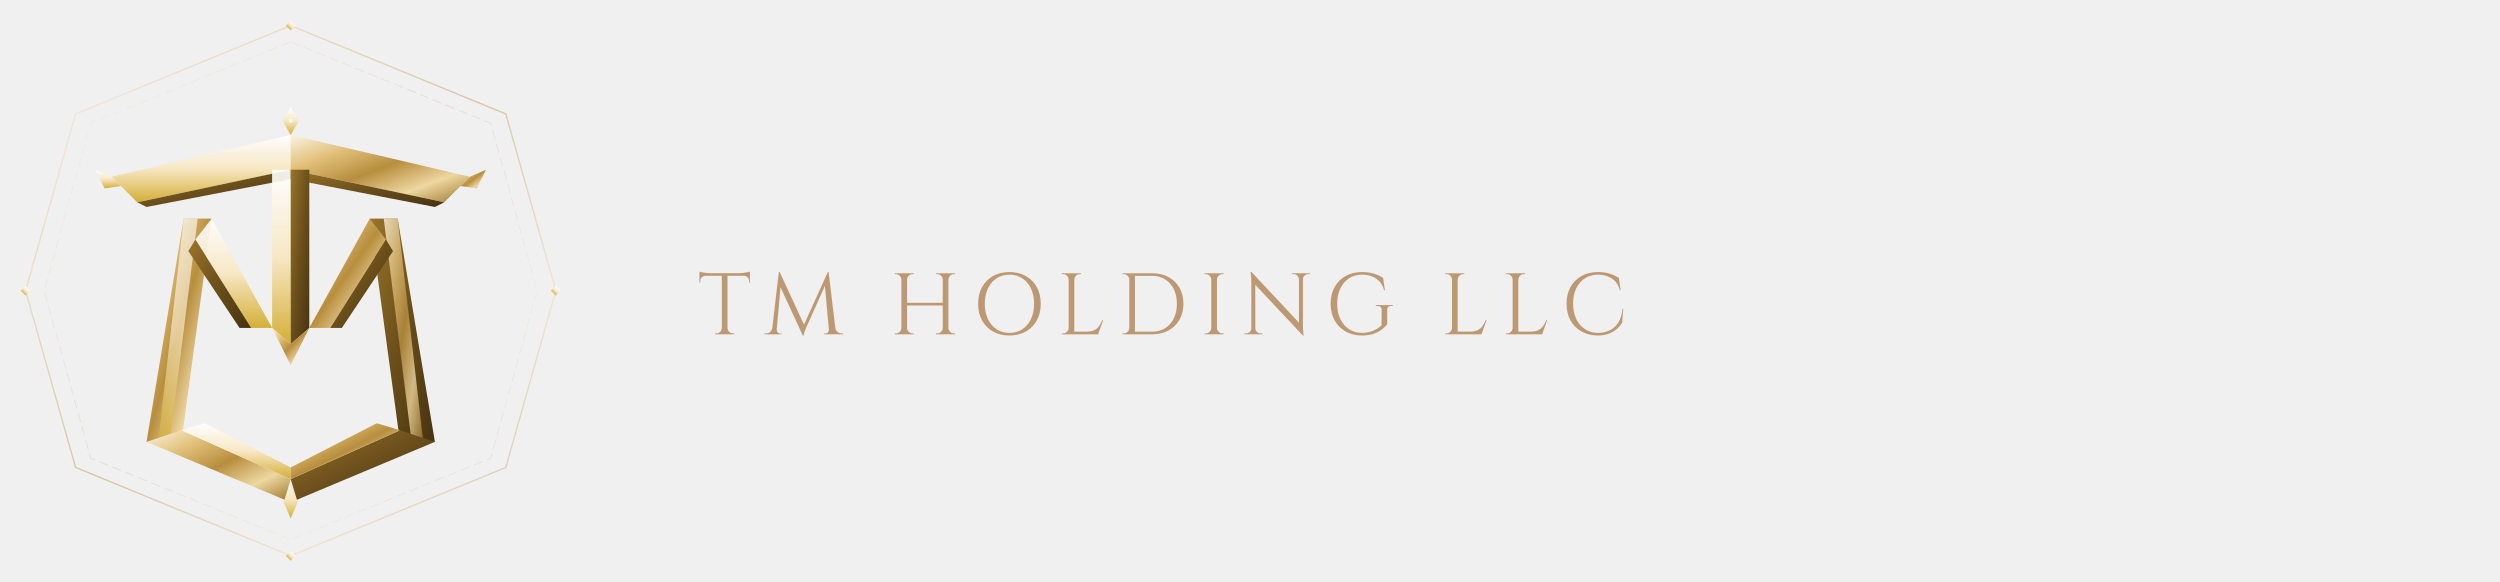
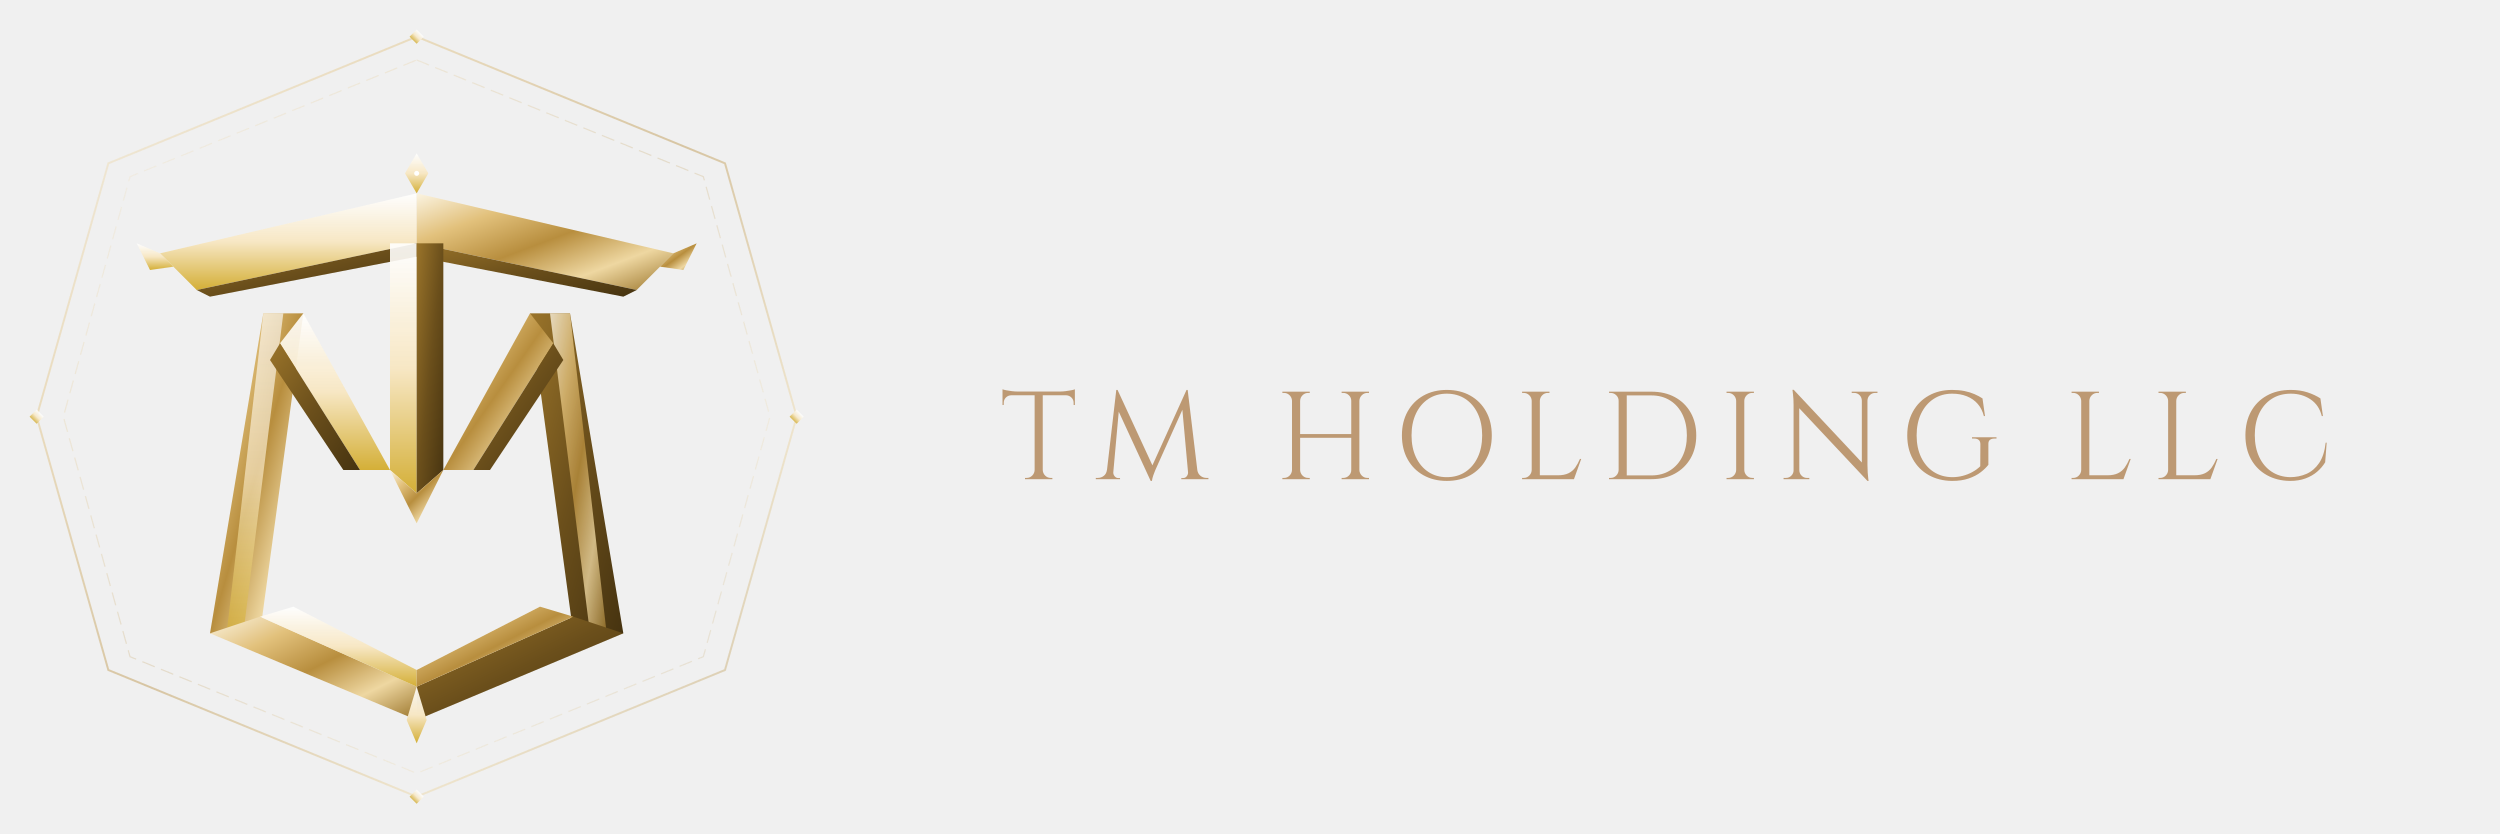
- <svg xmlns="http://www.w3.org/2000/svg" viewBox="0 0 860 200" role="img" aria-label="TM Holding LLC original signature">
+ <svg xmlns="http://www.w3.org/2000/svg" viewBox="0 0 600 200" role="img" aria-label="TM Holding LLC original signature">
  <g transform="translate(0 0) scale(.4)">
    <defs>
      <linearGradient id="goldPrimary" x1="0%" y1="0%" x2="100%" y2="100%">
        <stop offset="0%" stop-color="#FBF4E2" />
        <stop offset="25%" stop-color="#E2C17C" />
        <stop offset="50%" stop-color="#B88E3E" />
        <stop offset="75%" stop-color="#EED7A1" />
        <stop offset="100%" stop-color="#9A742A" />
      </linearGradient>
      <linearGradient id="goldLight" x1="0%" y1="0%" x2="0%" y2="100%">
        <stop offset="0%" stop-color="#FFFFFF" stop-opacity="0.9" />
        <stop offset="50%" stop-color="#F7E7C4" />
        <stop offset="100%" stop-color="#D4AF37" />
      </linearGradient>
      <linearGradient id="goldDark" x1="0%" y1="0%" x2="100%" y2="100%">
        <stop offset="0%" stop-color="#9A742A" />
        <stop offset="50%" stop-color="#6B4F1B" />
        <stop offset="100%" stop-color="#463310" />
      </linearGradient>
      <linearGradient id="goldSheen" x1="0%" y1="50%" x2="100%" y2="50%">
        <stop offset="0%" stop-color="#C5A059" stop-opacity="0.2" />
        <stop offset="50%" stop-color="#FFF2D6" stop-opacity="0.9" />
        <stop offset="100%" stop-color="#C5A059" stop-opacity="0.2" />
      </linearGradient>
      <filter id="subtleGlow" x="-20%" y="-20%" width="140%" height="140%">
        <feGaussianBlur stdDeviation="8" result="blur" />
        <feComposite in="SourceGraphic" in2="blur" operator="over" />
      </filter>
    </defs>
    <g class="cartouche" opacity="0.85">
      <polygon points="250,22 435,98 478,250 435,402 250,478 65,402 22,250 65,98" fill="none" stroke="url(#goldPrimary)" stroke-width="1.2" stroke-opacity="0.5" />
      <polygon points="250,36 422,106 462,250 422,394 250,464 78,394 38,250 78,106" fill="none" stroke="url(#goldPrimary)" stroke-width="0.75" stroke-opacity="0.25" stroke-dasharray="8 4" />
      <rect x="247" y="19" width="6" height="6" transform="rotate(45 250 22)" fill="url(#goldLight)" />
      <rect x="247" y="475" width="6" height="6" transform="rotate(45 250 478)" fill="url(#goldLight)" />
      <rect x="19" y="247" width="6" height="6" transform="rotate(45 22 250)" fill="url(#goldLight)" />
      <rect x="475" y="247" width="6" height="6" transform="rotate(45 478 250)" fill="url(#goldLight)" />
    </g>
    <g id="monogram-core">
      <path d="M 96,152 L 250,116 L 250,146 L 118,174 Z" fill="url(#goldLight)" />
      <path d="M 118,174 L 250,146 L 250,154 L 126,178 Z" fill="url(#goldDark)" />
      <path d="M 404,152 L 250,116 L 250,146 L 382,174 Z" fill="url(#goldPrimary)" />
      <path d="M 382,174 L 250,146 L 250,154 L 374,178 Z" fill="url(#goldDark)" />
      <path d="M 234,146 L 250,146 L 250,296 L 234,282 Z" fill="url(#goldLight)" />
      <path d="M 250,146 L 266,146 L 266,282 L 250,296 Z" fill="url(#goldDark)" />
      <polygon points="234,282 250,296 266,282 250,314" fill="url(#goldPrimary)" />
      <path d="M 126,380 L 158,188 L 182,188 L 156,380 Z" fill="url(#goldPrimary)" />
      <path d="M 158,188 L 170,188 L 146,380 L 136,380 Z" fill="url(#goldLight)" opacity="0.7" />
      <path d="M 374,380 L 342,188 L 318,188 L 344,380 Z" fill="url(#goldDark)" />
      <path d="M 342,188 L 330,188 L 354,380 L 364,380 Z" fill="url(#goldPrimary)" opacity="0.8" />
      <path d="M 182,188 L 234,282 L 216,282 L 168,206 Z" fill="url(#goldLight)" />
      <path d="M 168,206 L 216,282 L 206,282 L 162,216 Z" fill="url(#goldDark)" />
      <path d="M 318,188 L 266,282 L 284,282 L 332,206 Z" fill="url(#goldPrimary)" />
      <path d="M 332,206 L 284,282 L 294,282 L 338,216 Z" fill="url(#goldDark)" />
      <path d="M 126,380 L 250,432 L 250,412 L 156,370 Z" fill="url(#goldPrimary)" />
      <path d="M 156,370 L 250,412 L 250,402 L 176,364 Z" fill="url(#goldLight)" />
      <path d="M 374,380 L 250,432 L 250,412 L 344,370 Z" fill="url(#goldDark)" />
      <path d="M 344,370 L 250,412 L 250,402 L 324,364 Z" fill="url(#goldPrimary)" />
      <polygon points="250,412 256,432 250,446 244,432" fill="url(#goldLight)" />
      <polygon points="96,152 82,146 90,162 104,160" fill="url(#goldLight)" />
      <polygon points="404,152 418,146 410,162 396,160" fill="url(#goldPrimary)" />
      <polygon points="250,92 257,104 250,116 243,104" fill="url(#goldLight)" />
      <circle cx="250" cy="104" r="1.5" fill="#FFFFFF" />
    </g>
  </g>
  <g fill="#BD9973">
    <path d="M250.26 94.09V115.0H248.31V94.09ZM257.97 93.97V94.87H240.6V93.97ZM257.97 94.78V97.21L257.67 97.18V96.67Q257.67 95.92 257.145 95.41Q256.62 94.9 255.9 94.87V94.78ZM257.97 93.43V94.3L254.31 93.97Q254.97 93.97 255.705 93.88Q256.44 93.79 257.07 93.67Q257.7 93.55 257.97 93.43ZM248.4 112.81V115.0H246.0V114.7Q246.0 114.7 246.195 114.7Q246.39 114.7 246.39 114.7Q247.17 114.7 247.725 114.145Q248.28 113.59 248.31 112.81ZM250.17 112.81H250.26Q250.29 113.59 250.845 114.145Q251.4 114.7 252.18 114.7Q252.18 114.7 252.375 114.7Q252.57 114.7 252.57 114.7V115.0H250.17ZM242.67 94.78V94.87Q241.92 94.9 241.41 95.41Q240.9 95.92 240.9 96.67V97.18L240.6 97.21V94.78ZM240.6 93.43Q240.9 93.55 241.515 93.67Q242.13 93.79 242.88 93.88Q243.63 93.97 244.26 93.97L240.6 94.3Z" />
    <path d="M284.77 93.58 285.01 95.59 277.48 112.36Q277.48 112.36 277.255 112.87Q277.03 113.38 276.79 114.085Q276.55 114.79 276.46 115.42H276.16L275.74 113.53ZM266.32 112.81V115.0H262.99V114.7Q263.02 114.7 263.245 114.7Q263.47 114.7 263.47 114.7Q264.28 114.7 264.91 114.205Q265.54 113.71 265.66 112.81ZM267.19 113.29Q267.19 113.32 267.19 113.35Q267.19 113.38 267.19 113.44Q267.19 113.92 267.535 114.325Q267.88 114.73 268.36 114.73H268.81V115.0H266.98V113.29ZM267.91 93.58H268.21L268.81 95.35L267.04 115.0H265.42ZM268.21 93.58 276.85 112.27 276.16 115.42 267.64 96.94ZM285.04 93.58 287.62 115.0H285.28L283.63 96.82L284.77 93.58ZM286.72 112.81H287.35Q287.5 113.71 288.13 114.205Q288.76 114.7 289.54 114.7Q289.54 114.7 289.78 114.7Q290.02 114.7 290.02 114.7V115.0H286.72ZM285.13 113.29H285.34V115.0H283.51V114.73H283.96Q284.47 114.73 284.8 114.325Q285.13 113.92 285.13 113.44Q285.13 113.38 285.13 113.35Q285.13 113.32 285.13 113.29Z" />
    <path d="" />
    <path d="M326.25 94.0V115.0H324.3V94.0ZM312.03 94.0V115.0H310.08V94.0ZM324.57 104.17V105.07H311.73V104.17ZM310.17 112.81V115.0H307.77V114.7Q307.77 114.7 307.965 114.7Q308.16 114.7 308.16 114.7Q308.94 114.7 309.495 114.145Q310.05 113.59 310.08 112.81ZM310.17 96.19H310.08Q310.05 95.41 309.495 94.855Q308.94 94.3 308.16 94.3Q308.16 94.3 307.965 94.3Q307.77 94.3 307.77 94.3V94.0H310.17ZM311.94 112.81H312.03Q312.06 113.59 312.615 114.145Q313.17 114.7 313.95 114.7Q313.95 114.7 314.13 114.7Q314.31 114.7 314.34 114.7V115.0H311.94ZM311.94 96.19V94.0H314.34V94.3Q314.31 94.3 314.13 94.3Q313.95 94.3 313.95 94.3Q313.17 94.3 312.615 94.855Q312.06 95.41 312.03 96.19ZM324.39 112.81V115.0H321.99V114.7Q322.02 114.7 322.2 114.7Q322.38 114.7 322.38 114.7Q323.16 114.7 323.73 114.145Q324.3 113.59 324.3 112.81ZM324.39 96.19H324.3Q324.3 95.41 323.73 94.855Q323.16 94.3 322.38 94.3Q322.38 94.3 322.2 94.3Q322.02 94.3 321.99 94.3V94.0H324.39ZM326.16 112.81H326.25Q326.28 113.59 326.835 114.145Q327.39 114.7 328.17 114.7Q328.17 114.7 328.365 114.7Q328.56 114.7 328.56 114.7V115.0H326.16ZM326.16 96.19V94.0H328.56V94.3Q328.56 94.3 328.365 94.3Q328.17 94.3 328.17 94.3Q327.39 94.3 326.835 94.855Q326.28 95.41 326.25 96.19Z" />
    <path d="M347.23 93.58Q350.44 93.58 352.87 94.945Q355.3 96.31 356.665 98.77Q358.03 101.23 358.03 104.5Q358.03 107.77 356.665 110.23Q355.3 112.69 352.87 114.055Q350.44 115.42 347.23 115.42Q344.05 115.42 341.62 114.055Q339.19 112.69 337.825 110.23Q336.46 107.77 336.46 104.5Q336.46 101.23 337.825 98.77Q339.19 96.31 341.62 94.945Q344.05 93.58 347.23 93.58ZM347.23 114.52Q349.78 114.52 351.685 113.26Q353.59 112.0 354.655 109.75Q355.72 107.5 355.72 104.5Q355.72 101.5 354.655 99.25Q353.59 97.0 351.685 95.74Q349.78 94.48 347.23 94.48Q344.71 94.48 342.805 95.74Q340.9 97.0 339.835 99.25Q338.77 101.5 338.77 104.5Q338.77 107.5 339.835 109.75Q340.9 112.0 342.805 113.26Q344.71 114.52 347.23 114.52Z" />
    <path d="M369.56 94.0V115.0H367.61V94.0ZM377.66 114.07V115.0H369.47V114.07ZM379.49 110.14 377.75 115.0H372.77L373.85 114.07Q375.44 114.07 376.445 113.575Q377.45 113.08 378.08 112.18Q378.71 111.28 379.19 110.14ZM367.7 112.81V115.0H365.3V114.7Q365.3 114.7 365.495 114.7Q365.69 114.7 365.69 114.7Q366.47 114.7 367.025 114.145Q367.58 113.59 367.61 112.81ZM367.7 96.19H367.61Q367.58 95.41 367.025 94.855Q366.47 94.3 365.69 94.3Q365.69 94.3 365.495 94.3Q365.3 94.3 365.3 94.3V94.0H367.7ZM369.47 96.19V94.0H371.87V94.3Q371.84 94.3 371.66 94.3Q371.48 94.3 371.48 94.3Q370.7 94.3 370.145 94.855Q369.59 95.41 369.56 96.19Z" />
    <path d="M396.33 94.0Q399.54 94.0 401.955 95.305Q404.37 96.61 405.735 98.98Q407.1 101.35 407.1 104.5Q407.1 107.65 405.735 110.005Q404.37 112.36 401.955 113.68Q399.54 115.0 396.33 115.0H389.91L389.88 114.1Q389.88 114.1 390.525 114.1Q391.17 114.1 392.145 114.1Q393.12 114.1 394.08 114.1Q395.04 114.1 395.685 114.1Q396.33 114.1 396.33 114.1Q398.91 114.1 400.815 112.9Q402.72 111.7 403.785 109.54Q404.85 107.38 404.85 104.5Q404.85 101.62 403.785 99.46Q402.72 97.3 400.8 96.1Q398.88 94.9 396.33 94.9Q396.33 94.9 395.655 94.9Q394.98 94.9 393.975 94.9Q392.97 94.9 391.965 94.9Q390.96 94.9 390.27 94.9Q389.58 94.9 389.58 94.9V94.0ZM390.42 94.0V115.0H388.47V94.0ZM388.56 112.81V115.0H386.16V114.7Q386.16 114.7 386.355 114.7Q386.55 114.7 386.55 114.7Q387.33 114.7 387.885 114.145Q388.44 113.59 388.47 112.81ZM388.56 96.19H388.47Q388.47 95.41 387.9 94.855Q387.33 94.3 386.55 94.3Q386.55 94.3 386.37 94.3Q386.19 94.3 386.19 94.3L386.16 94.0H388.56Z" />
    <path d="M418.63 94.0V115.0H416.68V94.0ZM416.77 112.81V115.0H414.37V114.7Q414.37 114.7 414.565 114.7Q414.76 114.7 414.76 114.7Q415.54 114.7 416.095 114.145Q416.65 113.59 416.68 112.81ZM416.77 96.19H416.68Q416.65 95.41 416.095 94.855Q415.54 94.3 414.76 94.3Q414.76 94.3 414.565 94.3Q414.37 94.3 414.37 94.3V94.0H416.77ZM418.54 112.81H418.63Q418.66 113.59 419.215 114.145Q419.77 114.7 420.55 114.7Q420.55 114.7 420.73 114.7Q420.91 114.7 420.94 114.7V115.0H418.54ZM418.54 96.19V94.0H420.94V94.3Q420.91 94.3 420.73 94.3Q420.55 94.3 420.55 94.3Q419.77 94.3 419.215 94.855Q418.66 95.41 418.63 96.19Z" />
    <path d="M430.49 93.55 447.92 112.15 448.19 115.42 430.76 96.85ZM430.55 112.87V115.0H428.06V114.7Q428.06 114.7 428.33 114.7Q428.6 114.7 428.63 114.7Q429.38 114.7 429.92 114.16Q430.46 113.62 430.46 112.87ZM431.84 112.87Q431.84 113.62 432.38 114.16Q432.92 114.7 433.67 114.7Q433.7 114.7 433.97 114.7Q434.24 114.7 434.24 114.7V115.0H431.75V112.87ZM430.49 93.55 431.81 95.23 431.84 115.0H430.46V97.3Q430.46 95.77 430.325 94.66Q430.19 93.55 430.19 93.55ZM448.19 94.0V111.58Q448.19 112.54 448.25 113.425Q448.31 114.31 448.385 114.865Q448.46 115.42 448.46 115.42H448.19L446.84 113.83V94.0ZM450.59 94.0V94.3Q450.59 94.3 450.32 94.3Q450.05 94.3 450.05 94.3Q449.3 94.3 448.76 94.825Q448.22 95.35 448.19 96.13H448.1V94.0ZM444.41 94.0H446.9V96.13H446.84Q446.81 95.35 446.285 94.825Q445.76 94.3 444.98 94.3Q444.98 94.3 444.71 94.3Q444.44 94.3 444.41 94.3Z" />
    <path d="M477.21 106.6V111.55Q476.52 112.45 475.35 113.35Q474.18 114.25 472.485 114.835Q470.79 115.42 468.51 115.42Q465.33 115.39 462.9 114.025Q460.47 112.66 459.105 110.215Q457.74 107.77 457.74 104.5Q457.74 101.23 459.105 98.77Q460.47 96.31 462.9 94.945Q465.33 93.58 468.51 93.58Q470.16 93.58 471.48 93.85Q472.8 94.12 473.865 94.585Q474.93 95.05 475.8 95.62L476.4 99.85H476.13Q475.68 98.11 474.645 96.925Q473.61 95.74 472.05 95.11Q470.49 94.48 468.51 94.48Q465.99 94.48 464.07 95.74Q462.15 97.0 461.07 99.25Q459.99 101.5 459.99 104.5Q459.99 107.5 461.07 109.75Q462.15 112.0 464.07 113.245Q465.99 114.49 468.51 114.52Q469.83 114.52 471.045 114.205Q472.26 113.89 473.34 113.305Q474.42 112.72 475.26 111.91L475.29 106.6Q475.29 105.25 473.76 105.25H473.28V104.95H479.16V105.25H478.71Q477.15 105.25 477.21 106.6Z" />
    <path d="" />
    <path d="M501.44 94.0V115.0H499.49V94.0ZM509.54 114.07V115.0H501.35V114.07ZM511.37 110.14 509.63 115.0H504.65L505.73 114.07Q507.32 114.07 508.325 113.575Q509.33 113.08 509.96 112.18Q510.59 111.28 511.07 110.14ZM499.58 112.81V115.0H497.18V114.7Q497.18 114.7 497.375 114.7Q497.57 114.7 497.57 114.7Q498.35 114.7 498.905 114.145Q499.46 113.59 499.49 112.81ZM499.58 96.19H499.49Q499.46 95.41 498.905 94.855Q498.35 94.3 497.57 94.3Q497.57 94.3 497.375 94.3Q497.18 94.3 497.18 94.3V94.0H499.58ZM501.35 96.19V94.0H503.75V94.3Q503.72 94.3 503.54 94.3Q503.36 94.3 503.36 94.3Q502.58 94.3 502.025 94.855Q501.47 95.41 501.44 96.19Z" />
    <path d="M522.3 94.0V115.0H520.35V94.0ZM530.4 114.07V115.0H522.21V114.07ZM532.23 110.14 530.49 115.0H525.51L526.59 114.07Q528.18 114.07 529.185 113.575Q530.19 113.08 530.82 112.18Q531.45 111.28 531.93 110.14ZM520.44 112.81V115.0H518.04V114.7Q518.04 114.7 518.235 114.7Q518.43 114.7 518.43 114.7Q519.21 114.7 519.765 114.145Q520.32 113.59 520.35 112.81ZM520.44 96.19H520.35Q520.32 95.41 519.765 94.855Q519.21 94.3 518.43 94.3Q518.43 94.3 518.235 94.3Q518.04 94.3 518.04 94.3V94.0H520.44ZM522.21 96.19V94.0H524.61V94.3Q524.58 94.3 524.4 94.3Q524.22 94.3 524.22 94.3Q523.44 94.3 522.885 94.855Q522.33 95.41 522.3 96.19Z" />
    <path d="M558.4 106.24 558.04 110.95Q557.26 112.24 556.075 113.245Q554.89 114.25 553.285 114.835Q551.68 115.42 549.61 115.42Q546.49 115.39 544.06 114.04Q541.63 112.69 540.265 110.245Q538.9 107.8 538.9 104.47Q538.9 101.2 540.25 98.755Q541.6 96.31 544.045 94.945Q546.49 93.58 549.79 93.58Q552.01 93.58 553.795 94.165Q555.58 94.75 556.9 95.62L557.5 99.85H557.23Q556.57 97.21 554.53 95.845Q552.49 94.48 549.79 94.48Q547.15 94.48 545.215 95.725Q543.28 96.97 542.215 99.205Q541.15 101.44 541.15 104.44Q541.15 107.44 542.215 109.69Q543.28 111.94 545.185 113.2Q547.09 114.46 549.61 114.52Q551.74 114.52 553.555 113.725Q555.37 112.93 556.6 111.115Q557.83 109.3 558.16 106.24Z" />
  </g>
</svg>
